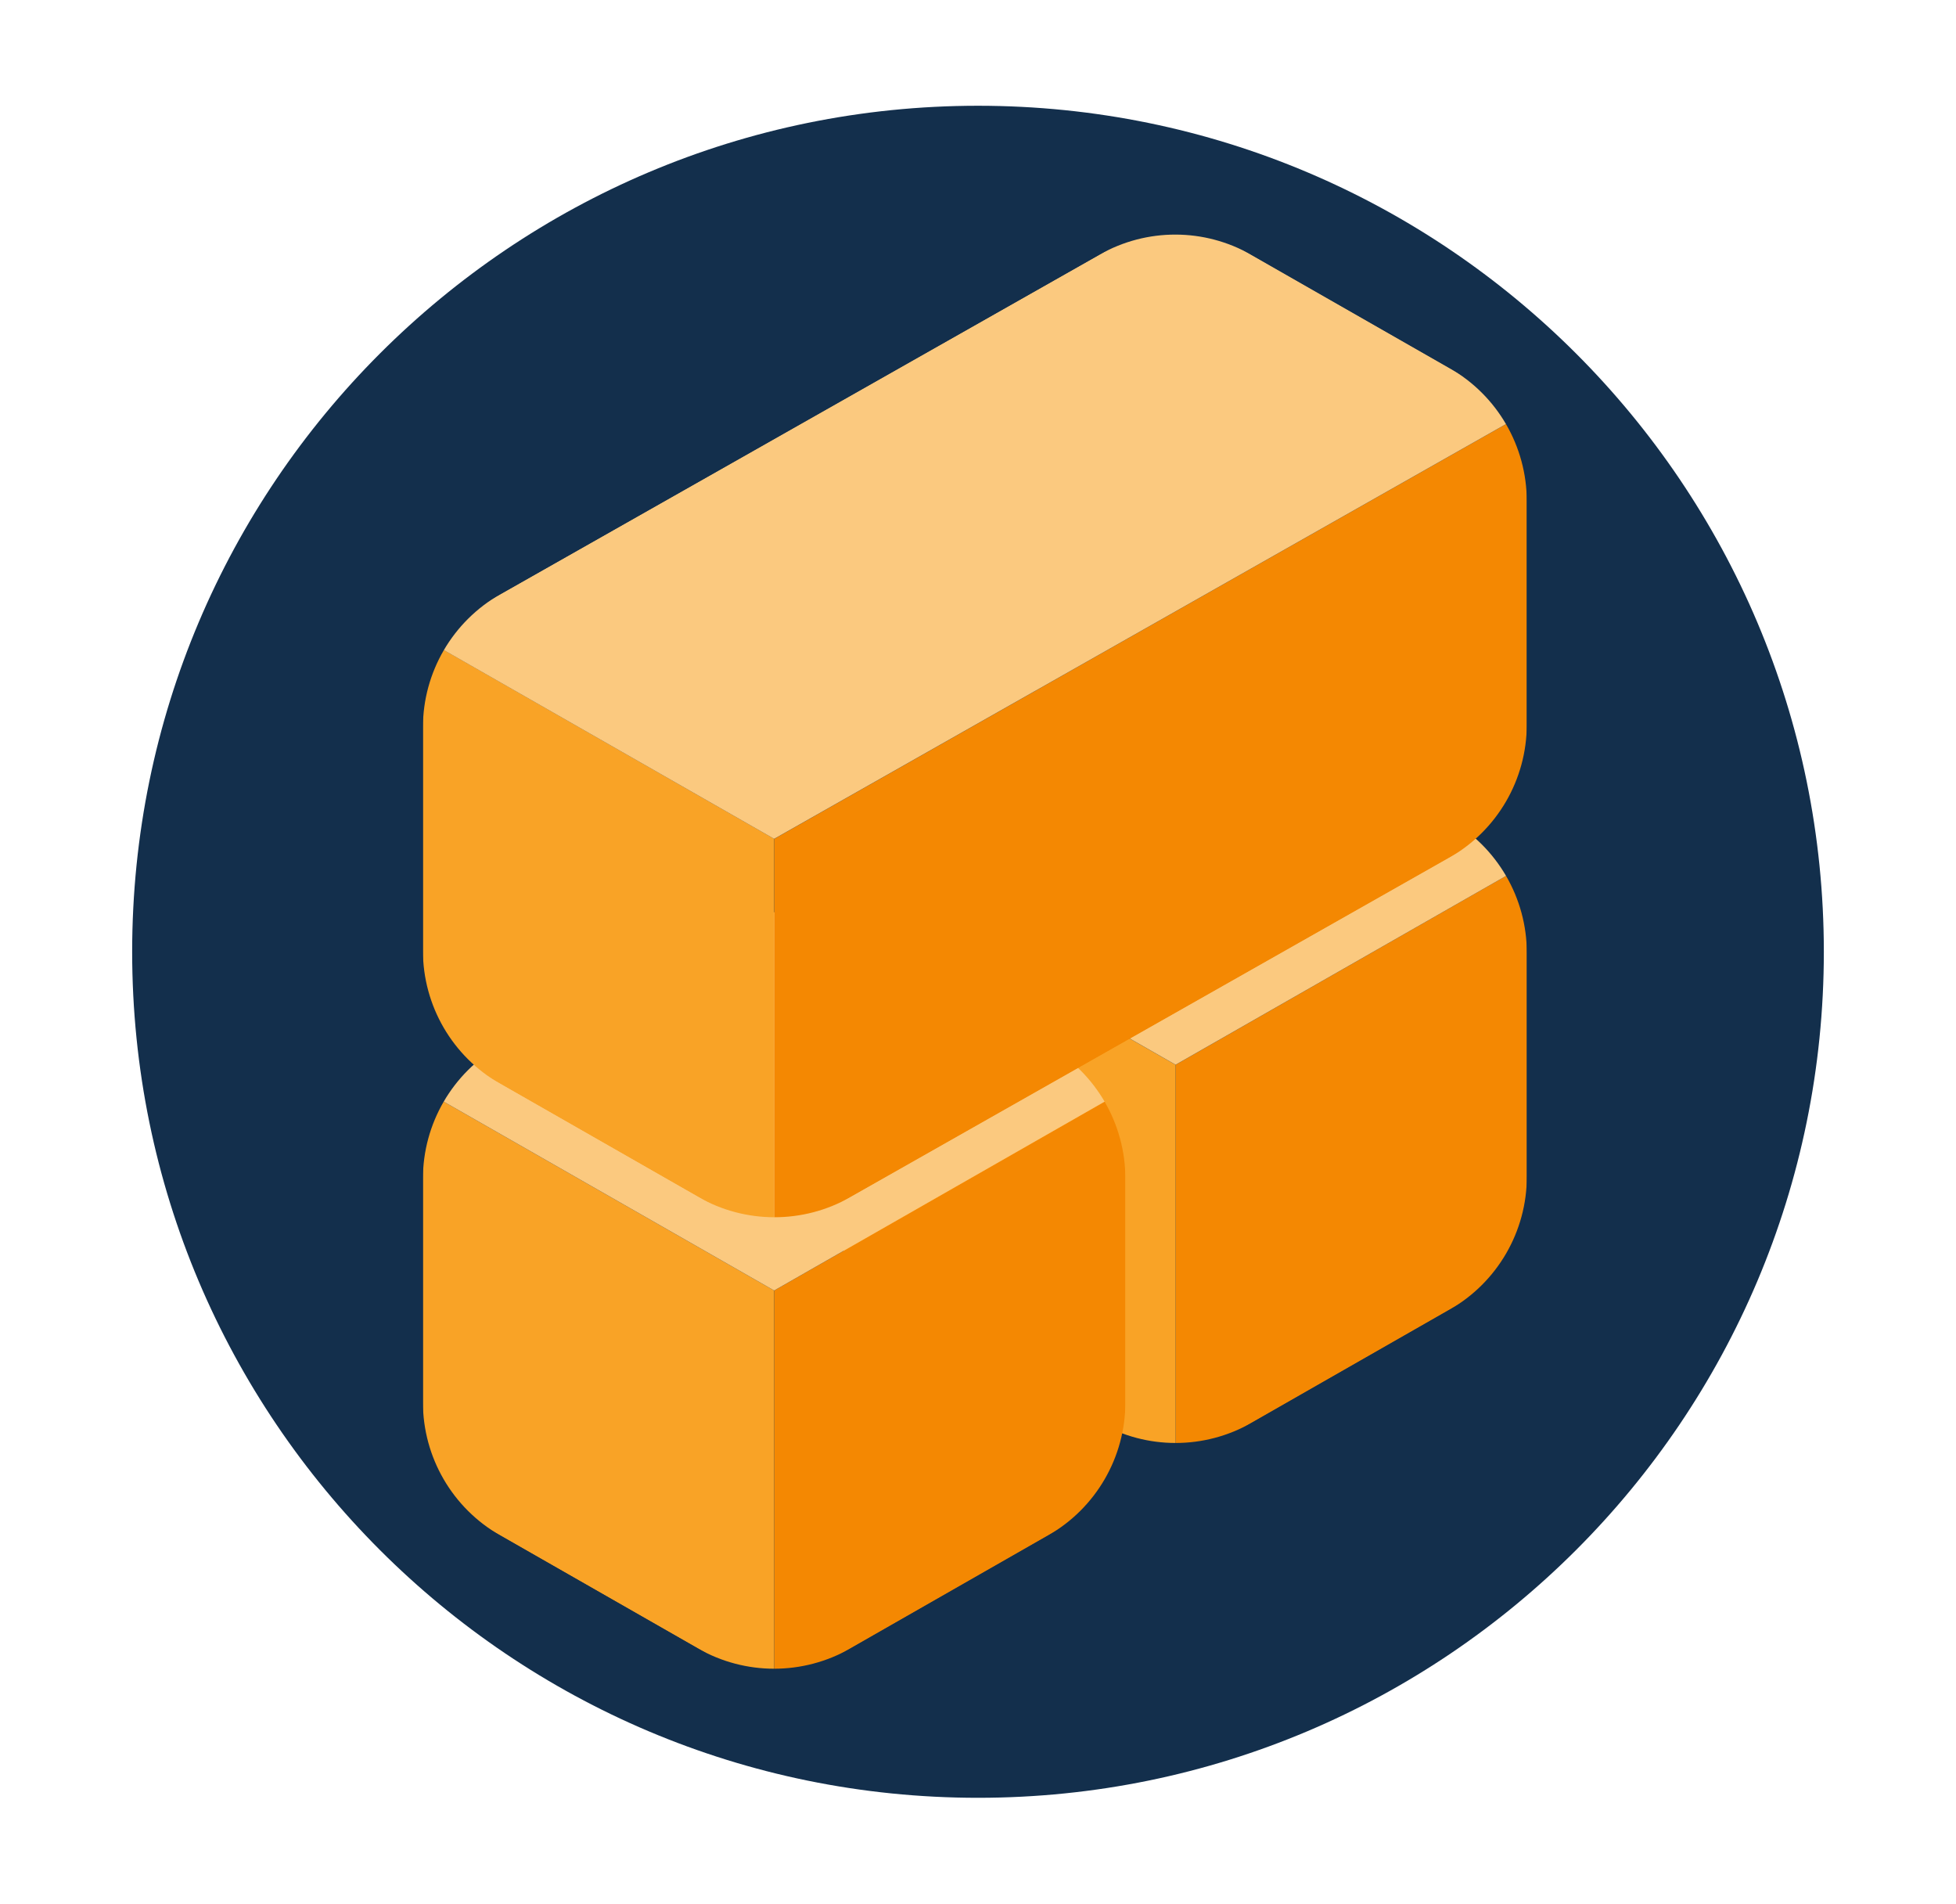
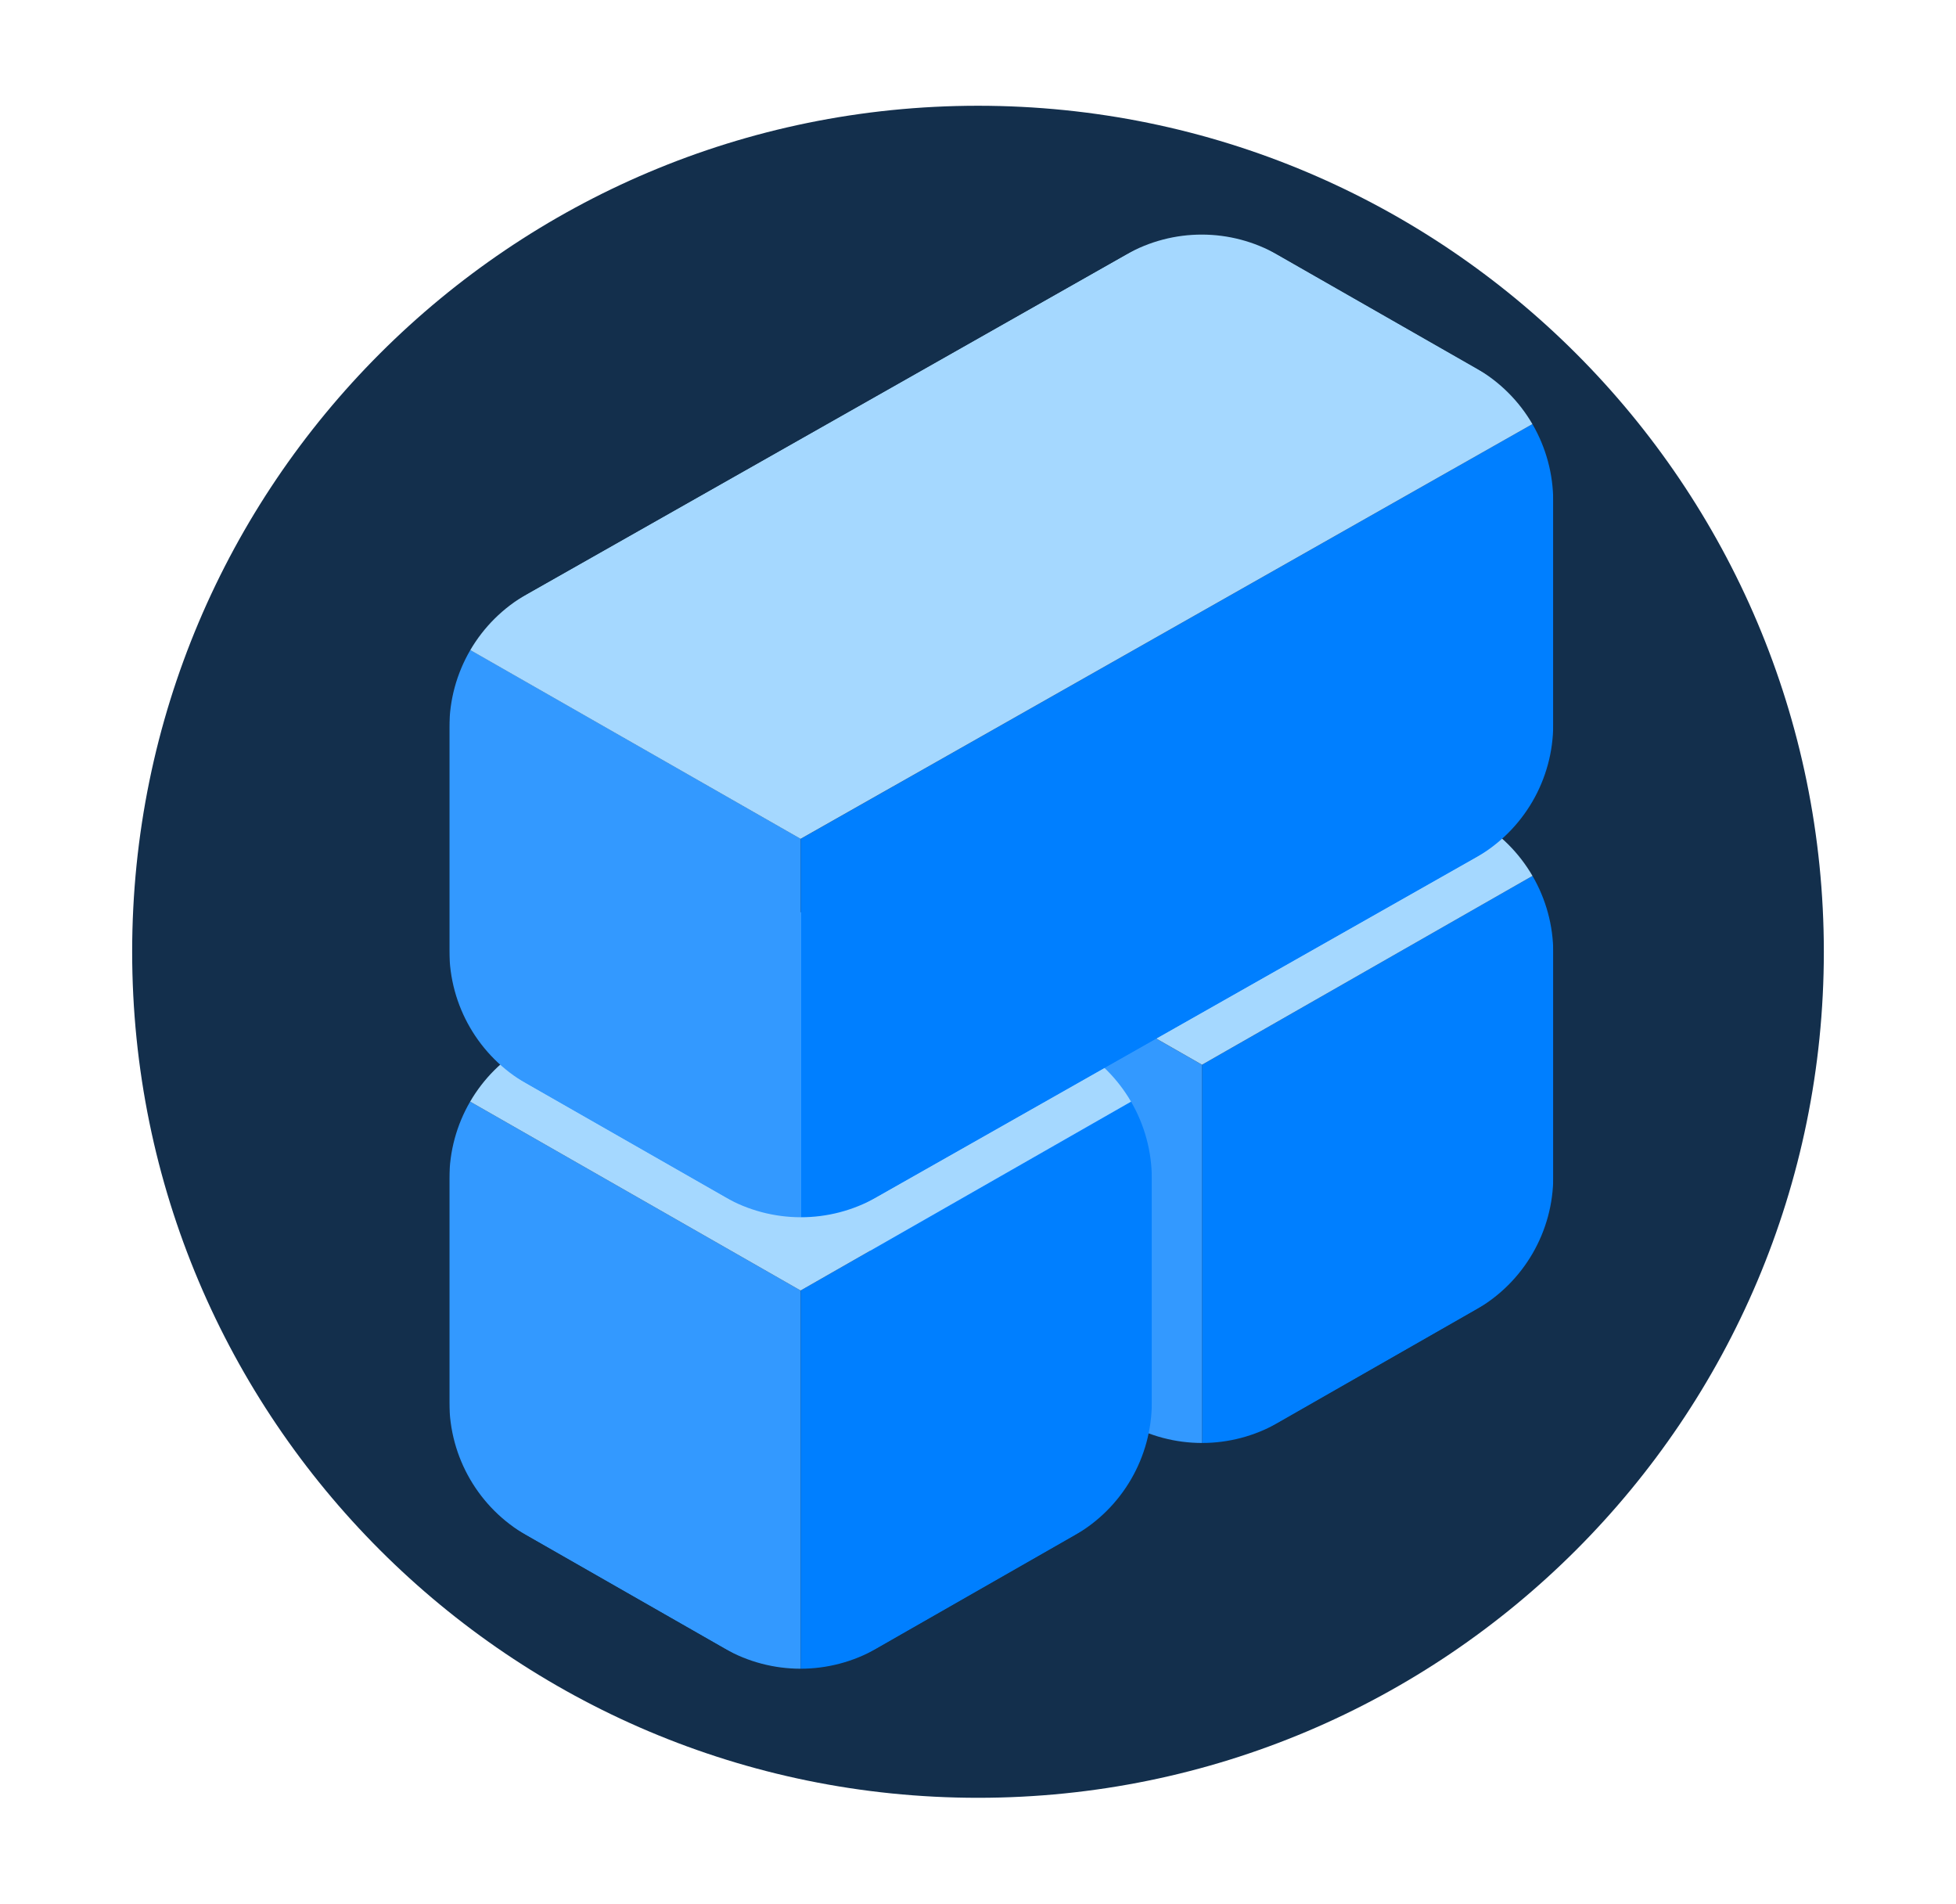
<svg xmlns="http://www.w3.org/2000/svg" width="37" height="36" viewBox="0 0 37 36" fill="none">
  <circle cx="18.5" cy="18" r="16" fill="#132F4C" />
-   <mask id="mask0_1018_63989" style="mask-type:alpha" maskUnits="userSpaceOnUse" x="15" y="12" width="14" height="16">
-     <path d="M23.677 13.365C22.785 12.856 21.691 12.856 20.799 13.365L17.055 15.505C16.151 16.021 15.594 16.982 15.594 18.023V22.25C15.594 23.291 16.151 24.252 17.055 24.768L20.799 26.907C21.691 27.417 22.785 27.417 23.677 26.907L27.421 24.768C28.324 24.252 28.882 23.291 28.882 22.25V18.023C28.882 16.982 28.324 16.021 27.421 15.505L23.677 13.365Z" fill="#D7DCE1" />
+   <mask id="mask0_1019_64175" style="mask-type:alpha" maskUnits="userSpaceOnUse" x="16" y="12" width="14" height="16">
+     <path d="M24.177 13.365C23.285 12.856 22.191 12.856 21.299 13.365L17.555 15.505C16.651 16.021 16.094 16.982 16.094 18.023V22.25C16.094 23.291 16.651 24.252 17.555 24.768L21.299 26.907C22.191 27.417 23.285 27.417 24.177 26.907L27.921 24.768C28.824 24.252 29.382 23.291 29.382 22.25V18.023C29.382 16.982 28.824 16.021 27.921 15.505L24.177 13.365Z" fill="#D7DCE1" />
  </mask>
-   <g mask="url(#mask0_1018_63989)">
-     <path d="M22.238 27.73V20.137L28.882 16.34V23.933L22.238 27.73Z" fill="#F48802" />
-     <path d="M15.594 23.933V16.34L22.238 20.137V27.73L15.594 23.933Z" fill="#F9A326" />
-     <path d="M15.594 16.34L22.238 12.543L28.882 16.34L22.238 20.136L15.594 16.34Z" fill="#FBC97F" />
+   <g mask="url(#mask0_1019_64175)">
+     <path d="M22.738 27.73V20.137L29.382 16.34V23.933L22.738 27.73Z" fill="#007FFF" />
+     <path d="M16.094 23.933V16.34L22.738 20.137V27.73L16.094 23.933Z" fill="#3399FF" />
+     <path d="M16.094 16.34L22.738 12.543L29.382 16.34L22.738 20.136L16.094 16.34Z" fill="#A5D8FF" />
  </g>
-   <mask id="mask1_1018_63989" style="mask-type:alpha" maskUnits="userSpaceOnUse" x="8" y="17" width="14" height="15">
-     <path d="M8 22.292C8 21.251 8.558 20.291 9.461 19.774L13.205 17.635C14.097 17.125 15.191 17.125 16.083 17.635L19.827 19.774C20.73 20.291 21.288 21.251 21.288 22.292V26.519C21.288 27.56 20.73 28.521 19.827 29.037L16.083 31.177C15.191 31.686 14.097 31.686 13.205 31.177L9.461 29.037C8.558 28.521 8 27.56 8 26.519V22.292Z" fill="#D7DCE1" />
+   <mask id="mask1_1019_64175" style="mask-type:alpha" maskUnits="userSpaceOnUse" x="8" y="17" width="14" height="15">
+     <path d="M8.5 22.292C8.5 21.251 9.058 20.291 9.961 19.774L13.705 17.635C14.597 17.125 15.691 17.125 16.583 17.635L20.327 19.774C21.23 20.291 21.788 21.251 21.788 22.292V26.519C21.788 27.56 21.23 28.521 20.327 29.037L16.583 31.177C15.691 31.686 14.597 31.686 13.705 31.177L9.961 29.037C9.058 28.521 8.5 27.56 8.5 26.519V22.292Z" fill="#D7DCE1" />
  </mask>
-   <g mask="url(#mask1_1018_63989)">
-     <path d="M14.645 31.999V24.406L21.289 20.609V28.203L14.645 31.999Z" fill="#F48802" />
-     <path d="M8 28.203V20.609L14.644 24.406V31.999L8 28.203Z" fill="#F9A326" />
-     <path d="M8 20.609L14.644 16.812L21.288 20.609L14.644 24.406L8 20.609Z" fill="#FBC97F" />
+   <g mask="url(#mask1_1019_64175)">
+     <path d="M15.145 31.999V24.406L21.789 20.609V28.203L15.145 31.999Z" fill="#007FFF" />
+     <path d="M8.5 28.203V20.609L15.144 24.406V31.999L8.5 28.203Z" fill="#3399FF" />
+     <path d="M8.5 20.609L15.144 16.812L21.788 20.609L15.144 24.406L8.5 20.609Z" fill="#A5D8FF" />
  </g>
-   <mask id="mask2_1018_63989" style="mask-type:alpha" maskUnits="userSpaceOnUse" x="8" y="4" width="21" height="20">
-     <path d="M23.67 4.819C22.782 4.311 21.692 4.309 20.802 4.814L9.47 11.235C8.562 11.75 8 12.713 8 13.758V17.978C8 19.019 8.558 19.98 9.461 20.496L13.211 22.639C14.1 23.146 15.19 23.148 16.08 22.644L27.411 16.223C28.32 15.708 28.881 14.744 28.881 13.7V9.48C28.881 8.439 28.324 7.478 27.42 6.962L23.67 4.819Z" fill="#D7DCE1" />
+   <mask id="mask2_1019_64175" style="mask-type:alpha" maskUnits="userSpaceOnUse" x="8" y="4" width="22" height="20">
+     <path d="M24.17 4.819C23.282 4.311 22.192 4.309 21.302 4.814L9.97 11.235C9.062 11.75 8.5 12.713 8.5 13.758V17.978C8.5 19.019 9.058 19.98 9.961 20.496L13.711 22.639C14.6 23.146 15.69 23.148 16.58 22.644L27.911 16.223C28.82 15.708 29.381 14.744 29.381 13.7V9.48C29.381 8.439 28.824 7.478 27.92 6.962L24.17 4.819Z" fill="#D7DCE1" />
  </mask>
-   <g mask="url(#mask2_1018_63989)">
-     <path d="M14.645 23.458V15.865L28.882 7.797V15.39L14.645 23.458Z" fill="#F48802" />
-     <path d="M8 19.66V12.066L14.644 15.863V23.456L8 19.66Z" fill="#F9A326" />
-     <path d="M8 12.068L22.237 4L28.881 7.797L14.644 15.864L8 12.068Z" fill="#FBC97F" />
+   <g mask="url(#mask2_1019_64175)">
+     <path d="M15.145 23.458V15.865L29.382 7.797V15.39L15.145 23.458Z" fill="#007FFF" />
+     <path d="M8.5 19.66V12.066L15.144 15.863V23.456L8.5 19.66Z" fill="#3399FF" />
+     <path d="M8.5 12.068L22.737 4L29.381 7.797L15.144 15.864L8.5 12.068Z" fill="#A5D8FF" />
  </g>
</svg>
